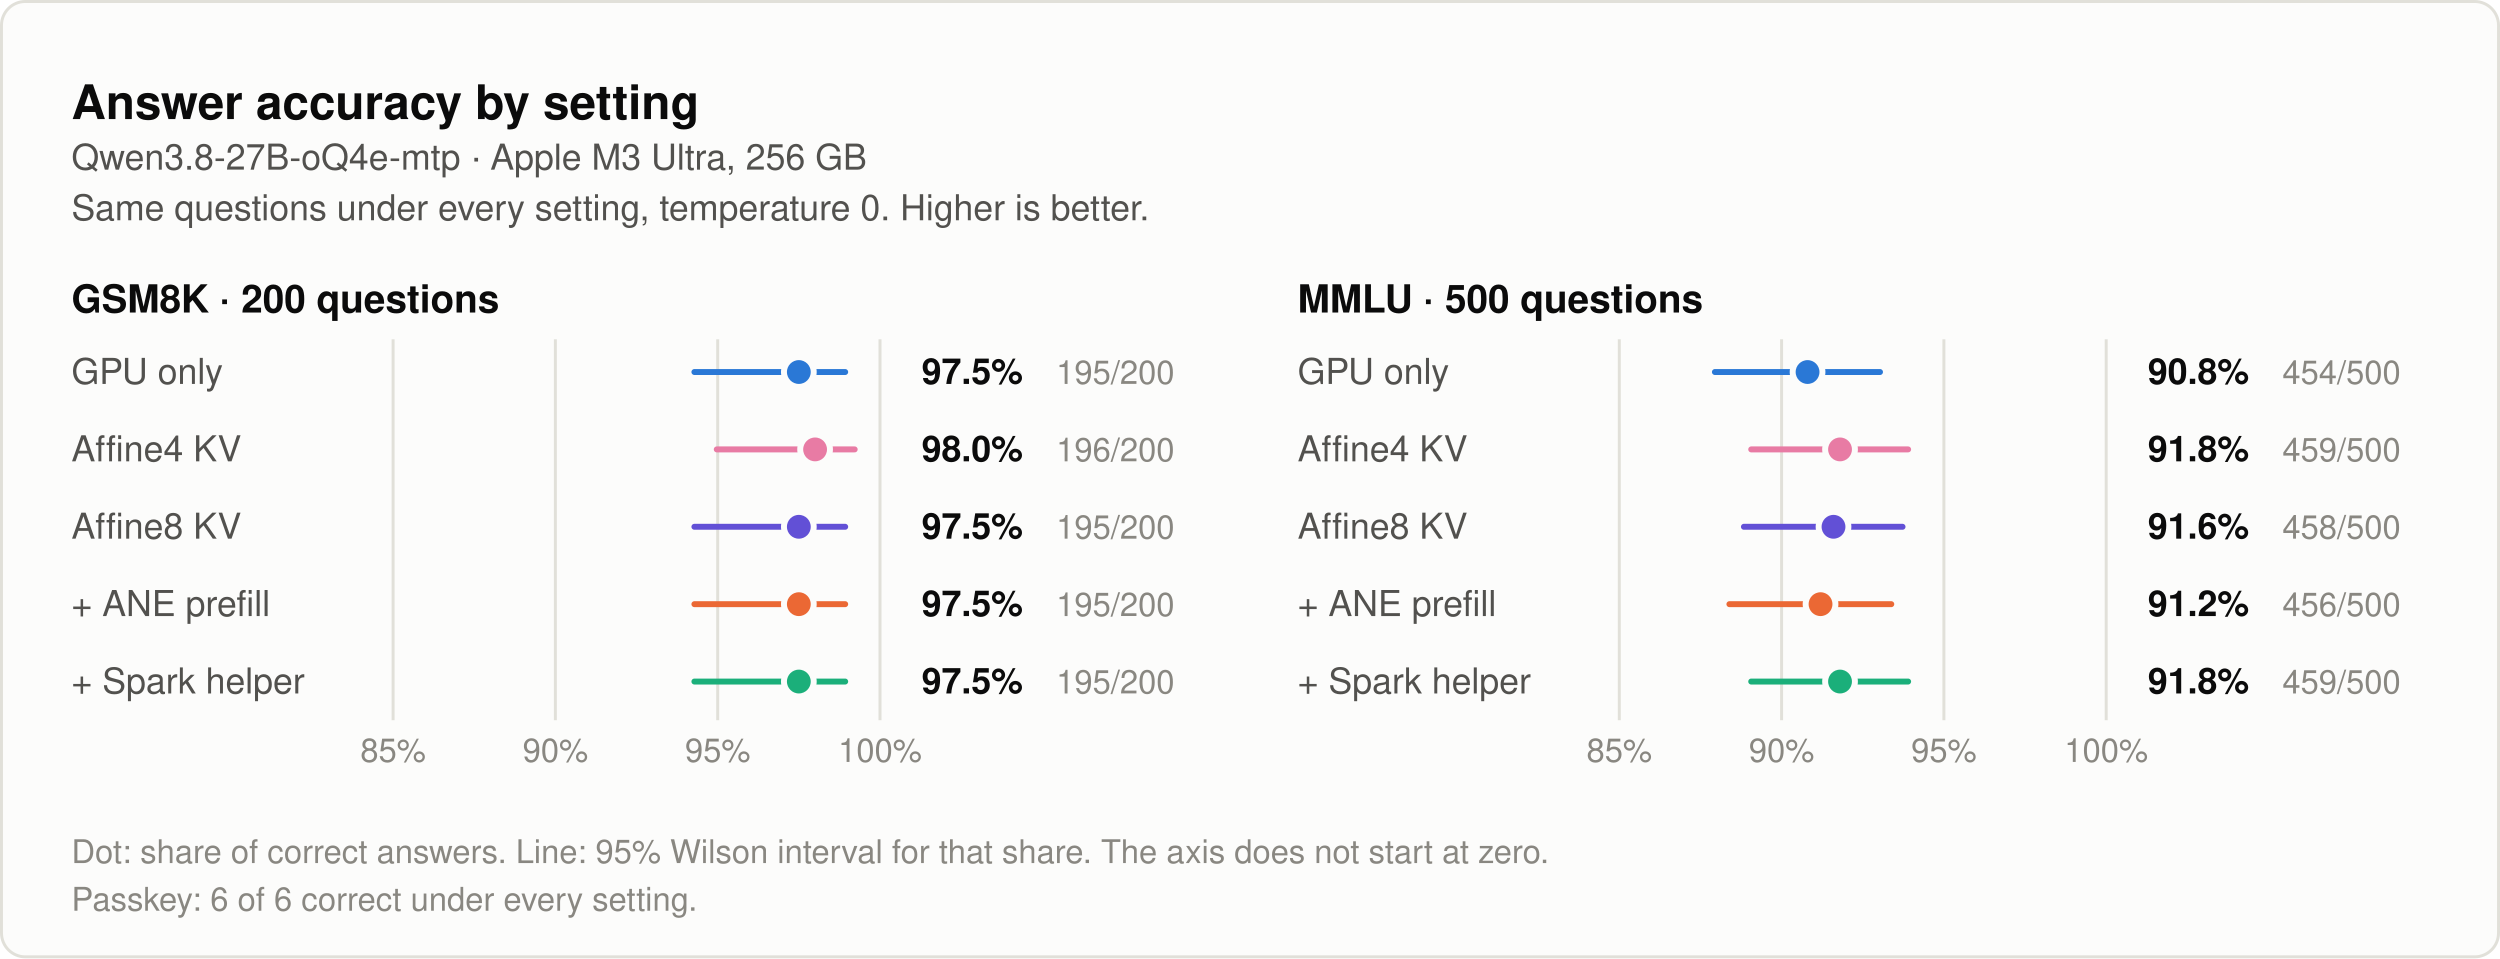
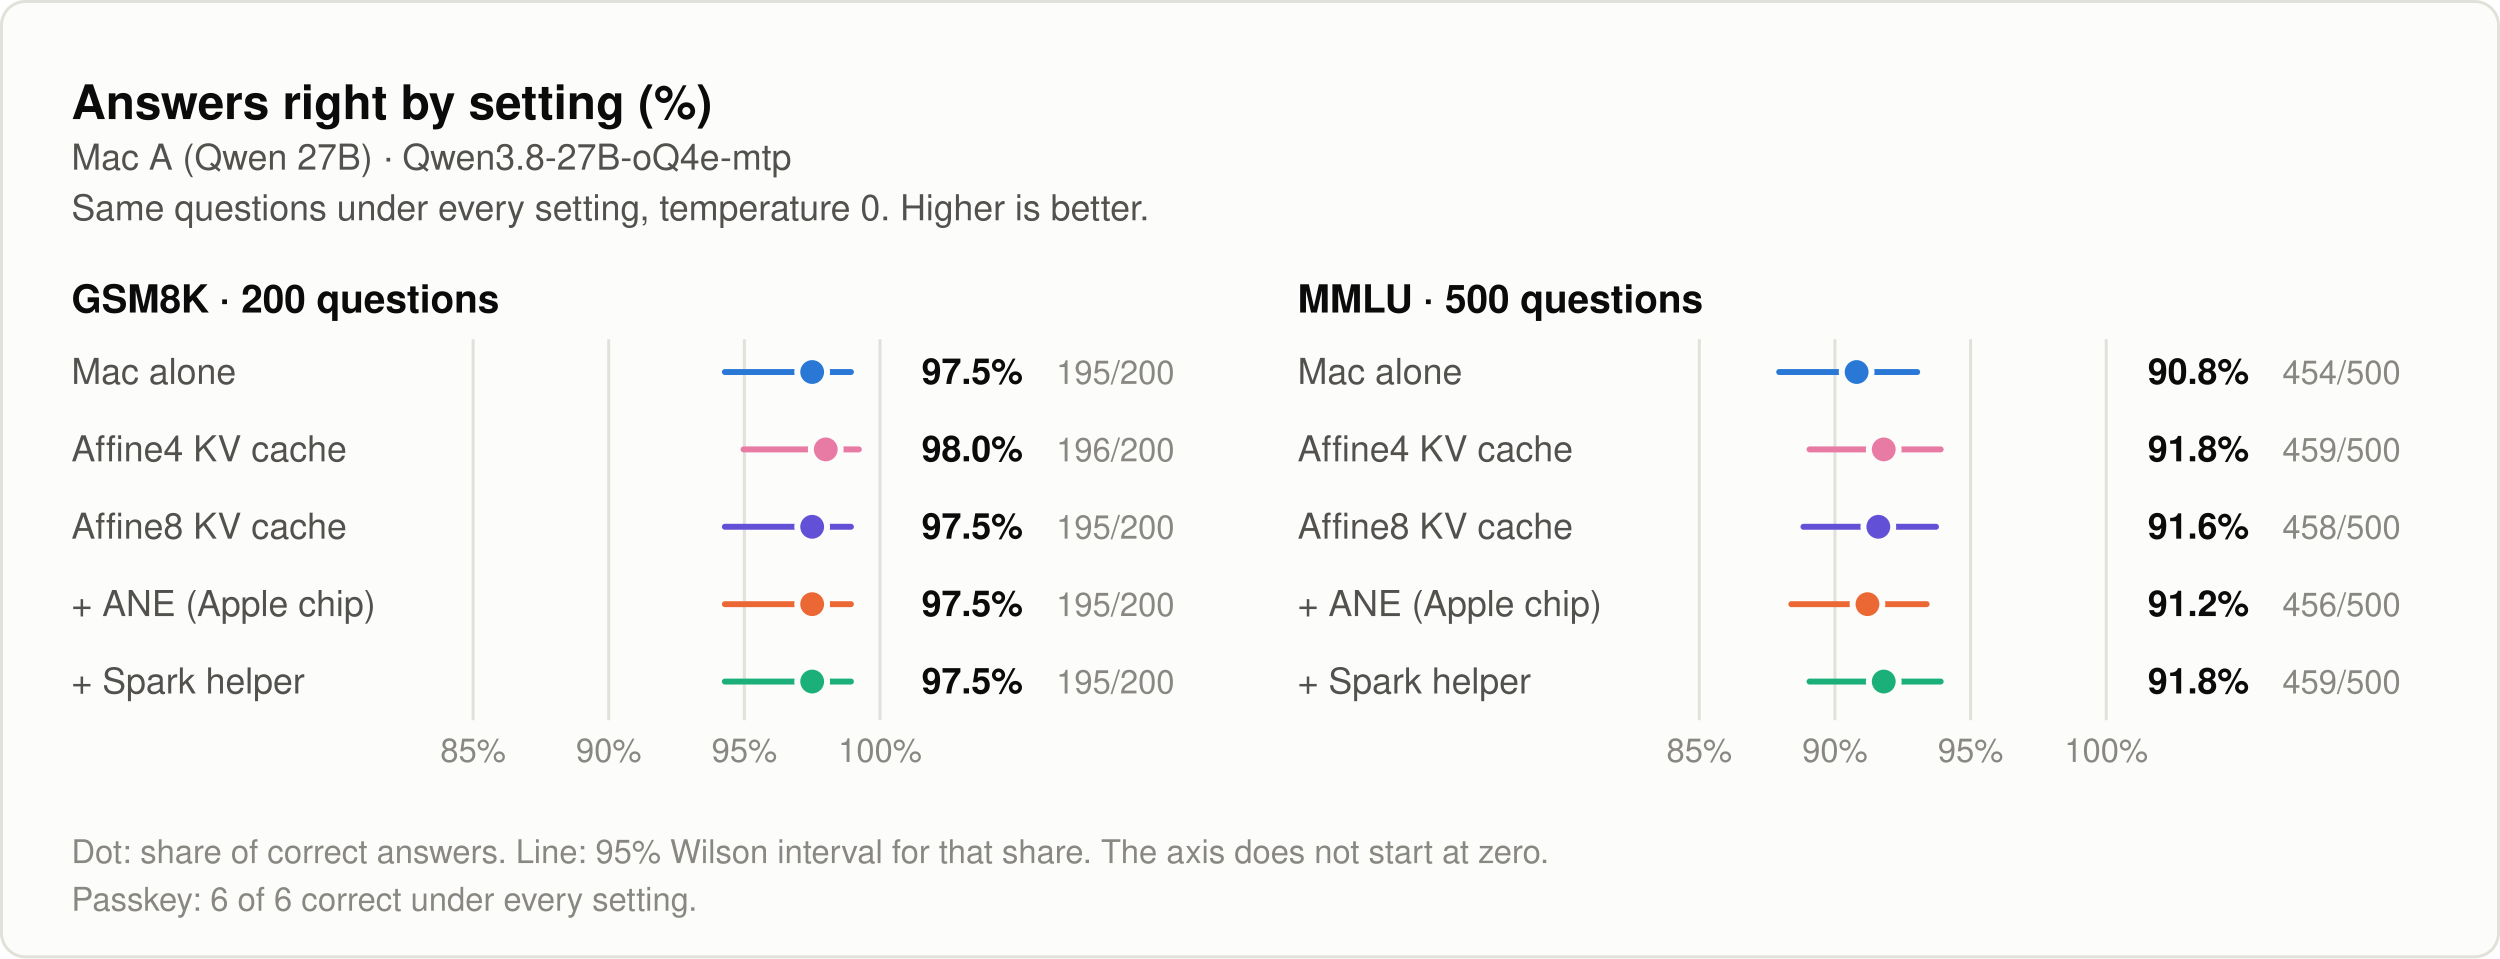
- <svg xmlns="http://www.w3.org/2000/svg" width="840" height="322" viewBox="0 0 840 322" role="img" aria-label="Answer accuracy by setting Qwen3.8-27B-oQ4e-mtp · Apple M3 Ultra, 256 GB Same questions under every setting, temperature 0. Higher is better." font-family="system-ui, -apple-system, 'Segoe UI', Helvetica, Arial, sans-serif">
+ <svg xmlns="http://www.w3.org/2000/svg" width="840" height="322" viewBox="0 0 840 322" role="img" aria-label="Answers right by setting (%) Mac A (Qwen 27B) · Qwen3.8-27B-oQ4e-mtp Same questions under every setting, temperature 0. Higher is better." font-family="system-ui, -apple-system, 'Segoe UI', Helvetica, Arial, sans-serif">
  <rect x="0.5" y="0.5" width="839" height="321" fill="#fcfcfb" rx="8" stroke="#e1e0d9" stroke-width="1" />
-   <text x="24" y="40" font-size="16" fill="#0b0b0b" font-weight="600">Answer accuracy by setting</text>
-   <text x="24" y="57" font-size="12" fill="#52514e">Qwen3.8-27B-oQ4e-mtp · Apple M3 Ultra, 256 GB</text>
+   <text x="24" y="40" font-size="16" fill="#0b0b0b" font-weight="600">Answers right by setting (%)</text>
+   <text x="24" y="57" font-size="12" fill="#52514e">Mac A (Qwen 27B) · Qwen3.8-27B-oQ4e-mtp</text>
  <text x="24" y="74" font-size="12" fill="#52514e">Same questions under every setting, temperature 0. Higher is better.</text>
  <text x="24" y="105" font-size="13" fill="#0b0b0b" font-weight="600">GSM8K · 200 questions</text>
-   <line x1="132.08" y1="114" x2="132.08" y2="242" stroke="#e1e0d9" stroke-width="1" />
-   <text x="132.08" y="256" font-size="11" fill="#898781" text-anchor="middle">85%</text>
-   <line x1="186.61" y1="114" x2="186.61" y2="242" stroke="#e1e0d9" stroke-width="1" />
-   <text x="186.61" y="256" font-size="11" fill="#898781" text-anchor="middle">90%</text>
-   <line x1="241.15" y1="114" x2="241.15" y2="242" stroke="#e1e0d9" stroke-width="1" />
-   <text x="241.15" y="256" font-size="11" fill="#898781" text-anchor="middle">95%</text>
+   <line x1="158.96" y1="114" x2="158.96" y2="242" stroke="#e1e0d9" stroke-width="1" />
+   <text x="158.96" y="256" font-size="11" fill="#898781" text-anchor="middle">85%</text>
+   <line x1="204.53" y1="114" x2="204.53" y2="242" stroke="#e1e0d9" stroke-width="1" />
+   <text x="204.53" y="256" font-size="11" fill="#898781" text-anchor="middle">90%</text>
+   <line x1="250.11" y1="114" x2="250.11" y2="242" stroke="#e1e0d9" stroke-width="1" />
+   <text x="250.11" y="256" font-size="11" fill="#898781" text-anchor="middle">95%</text>
  <line x1="295.68" y1="114" x2="295.68" y2="242" stroke="#e1e0d9" stroke-width="1" />
  <text x="295.68" y="256" font-size="11" fill="#898781" text-anchor="middle">100%</text>
-   <text x="24" y="129" font-size="12" fill="#52514e">GPU only</text>
-   <line x1="233.32" y1="125" x2="283.98" y2="125" stroke="#2a78d6" stroke-width="2" stroke-linecap="round" />
-   <circle cx="268.41" cy="125" r="5" fill="#2a78d6" stroke="#fcfcfb" stroke-width="2" />
+   <text x="24" y="129" font-size="12" fill="#52514e">Mac alone</text>
+   <line x1="243.56" y1="125" x2="285.9" y2="125" stroke="#2a78d6" stroke-width="2" stroke-linecap="round" />
+   <circle cx="272.89" cy="125" r="5" fill="#2a78d6" stroke="#fcfcfb" stroke-width="2" />
  <text x="309.68" y="129" font-size="12" fill="#0b0b0b" font-weight="600">97.5%</text>
  <text x="354.88" y="129" font-size="11" fill="#898781">195/200</text>
-   <text x="24" y="155" font-size="12" fill="#52514e">Affine4 KV</text>
-   <line x1="240.83" y1="151" x2="287.17" y2="151" stroke="#e87ba4" stroke-width="2" stroke-linecap="round" />
-   <circle cx="273.87" cy="151" r="5" fill="#e87ba4" stroke="#fcfcfb" stroke-width="2" />
+   <text x="24" y="155" font-size="12" fill="#52514e">Affine4 KV cache</text>
+   <line x1="249.84" y1="151" x2="288.57" y2="151" stroke="#e87ba4" stroke-width="2" stroke-linecap="round" />
+   <circle cx="277.45" cy="151" r="5" fill="#e87ba4" stroke="#fcfcfb" stroke-width="2" />
  <text x="309.68" y="155" font-size="12" fill="#0b0b0b" font-weight="600">98.0%</text>
  <text x="354.88" y="155" font-size="11" fill="#898781">196/200</text>
-   <text x="24" y="181" font-size="12" fill="#52514e">Affine8 KV</text>
-   <line x1="233.32" y1="177" x2="283.98" y2="177" stroke="#6250d6" stroke-width="2" stroke-linecap="round" />
-   <circle cx="268.41" cy="177" r="5" fill="#6250d6" stroke="#fcfcfb" stroke-width="2" />
+   <text x="24" y="181" font-size="12" fill="#52514e">Affine8 KV cache</text>
+   <line x1="243.56" y1="177" x2="285.9" y2="177" stroke="#6250d6" stroke-width="2" stroke-linecap="round" />
+   <circle cx="272.89" cy="177" r="5" fill="#6250d6" stroke="#fcfcfb" stroke-width="2" />
  <text x="309.68" y="181" font-size="12" fill="#0b0b0b" font-weight="600">97.5%</text>
  <text x="354.88" y="181" font-size="11" fill="#898781">195/200</text>
-   <text x="24" y="207" font-size="12" fill="#52514e">+ ANE prefill</text>
-   <line x1="233.32" y1="203" x2="283.98" y2="203" stroke="#eb6834" stroke-width="2" stroke-linecap="round" />
-   <circle cx="268.41" cy="203" r="5" fill="#eb6834" stroke="#fcfcfb" stroke-width="2" />
+   <text x="24" y="207" font-size="12" fill="#52514e">+ ANE (Apple chip)</text>
+   <line x1="243.56" y1="203" x2="285.9" y2="203" stroke="#eb6834" stroke-width="2" stroke-linecap="round" />
+   <circle cx="272.89" cy="203" r="5" fill="#eb6834" stroke="#fcfcfb" stroke-width="2" />
  <text x="309.68" y="207" font-size="12" fill="#0b0b0b" font-weight="600">97.5%</text>
  <text x="354.88" y="207" font-size="11" fill="#898781">195/200</text>
  <text x="24" y="233" font-size="12" fill="#52514e">+ Spark helper</text>
-   <line x1="233.32" y1="229" x2="283.98" y2="229" stroke="#1baf7a" stroke-width="2" stroke-linecap="round" />
-   <circle cx="268.41" cy="229" r="5" fill="#1baf7a" stroke="#fcfcfb" stroke-width="2" />
+   <line x1="243.56" y1="229" x2="285.9" y2="229" stroke="#1baf7a" stroke-width="2" stroke-linecap="round" />
+   <circle cx="272.89" cy="229" r="5" fill="#1baf7a" stroke="#fcfcfb" stroke-width="2" />
  <text x="309.68" y="233" font-size="12" fill="#0b0b0b" font-weight="600">97.5%</text>
  <text x="354.88" y="233" font-size="11" fill="#898781">195/200</text>
  <text x="436" y="105" font-size="13" fill="#0b0b0b" font-weight="600">MMLU · 500 questions</text>
-   <line x1="544.08" y1="114" x2="544.08" y2="242" stroke="#e1e0d9" stroke-width="1" />
-   <text x="544.08" y="256" font-size="11" fill="#898781" text-anchor="middle">85%</text>
-   <line x1="598.61" y1="114" x2="598.61" y2="242" stroke="#e1e0d9" stroke-width="1" />
-   <text x="598.61" y="256" font-size="11" fill="#898781" text-anchor="middle">90%</text>
-   <line x1="653.15" y1="114" x2="653.15" y2="242" stroke="#e1e0d9" stroke-width="1" />
-   <text x="653.15" y="256" font-size="11" fill="#898781" text-anchor="middle">95%</text>
+   <line x1="570.96" y1="114" x2="570.96" y2="242" stroke="#e1e0d9" stroke-width="1" />
+   <text x="570.96" y="256" font-size="11" fill="#898781" text-anchor="middle">85%</text>
+   <line x1="616.53" y1="114" x2="616.53" y2="242" stroke="#e1e0d9" stroke-width="1" />
+   <text x="616.53" y="256" font-size="11" fill="#898781" text-anchor="middle">90%</text>
+   <line x1="662.11" y1="114" x2="662.11" y2="242" stroke="#e1e0d9" stroke-width="1" />
+   <text x="662.11" y="256" font-size="11" fill="#898781" text-anchor="middle">95%</text>
  <line x1="707.68" y1="114" x2="707.68" y2="242" stroke="#e1e0d9" stroke-width="1" />
  <text x="707.68" y="256" font-size="11" fill="#898781" text-anchor="middle">100%</text>
-   <text x="436" y="129" font-size="12" fill="#52514e">GPU only</text>
-   <line x1="576.21" y1="125" x2="631.68" y2="125" stroke="#2a78d6" stroke-width="2" stroke-linecap="round" />
-   <circle cx="607.34" cy="125" r="5" fill="#2a78d6" stroke="#fcfcfb" stroke-width="2" />
+   <text x="436" y="129" font-size="12" fill="#52514e">Mac alone</text>
+   <line x1="597.81" y1="125" x2="644.17" y2="125" stroke="#2a78d6" stroke-width="2" stroke-linecap="round" />
+   <circle cx="623.83" cy="125" r="5" fill="#2a78d6" stroke="#fcfcfb" stroke-width="2" />
  <text x="721.68" y="129" font-size="12" fill="#0b0b0b" font-weight="600">90.8%</text>
  <text x="766.88" y="129" font-size="11" fill="#898781">454/500</text>
-   <text x="436" y="155" font-size="12" fill="#52514e">Affine4 KV</text>
-   <line x1="588.41" y1="151" x2="641.13" y2="151" stroke="#e87ba4" stroke-width="2" stroke-linecap="round" />
-   <circle cx="618.25" cy="151" r="5" fill="#e87ba4" stroke="#fcfcfb" stroke-width="2" />
+   <text x="436" y="155" font-size="12" fill="#52514e">Affine4 KV cache</text>
+   <line x1="608.01" y1="151" x2="652.06" y2="151" stroke="#e87ba4" stroke-width="2" stroke-linecap="round" />
+   <circle cx="632.94" cy="151" r="5" fill="#e87ba4" stroke="#fcfcfb" stroke-width="2" />
  <text x="721.68" y="155" font-size="12" fill="#0b0b0b" font-weight="600">91.8%</text>
  <text x="766.88" y="155" font-size="11" fill="#898781">459/500</text>
-   <text x="436" y="181" font-size="12" fill="#52514e">Affine8 KV</text>
-   <line x1="585.96" y1="177" x2="639.25" y2="177" stroke="#6250d6" stroke-width="2" stroke-linecap="round" />
-   <circle cx="616.06" cy="177" r="5" fill="#6250d6" stroke="#fcfcfb" stroke-width="2" />
+   <text x="436" y="181" font-size="12" fill="#52514e">Affine8 KV cache</text>
+   <line x1="605.96" y1="177" x2="650.49" y2="177" stroke="#6250d6" stroke-width="2" stroke-linecap="round" />
+   <circle cx="631.12" cy="177" r="5" fill="#6250d6" stroke="#fcfcfb" stroke-width="2" />
  <text x="721.68" y="181" font-size="12" fill="#0b0b0b" font-weight="600">91.6%</text>
  <text x="766.88" y="181" font-size="11" fill="#898781">458/500</text>
-   <text x="436" y="207" font-size="12" fill="#52514e">+ ANE prefill</text>
-   <line x1="581.08" y1="203" x2="635.47" y2="203" stroke="#eb6834" stroke-width="2" stroke-linecap="round" />
-   <circle cx="611.7" cy="203" r="5" fill="#eb6834" stroke="#fcfcfb" stroke-width="2" />
+   <text x="436" y="207" font-size="12" fill="#52514e">+ ANE (Apple chip)</text>
+   <line x1="601.88" y1="203" x2="647.34" y2="203" stroke="#eb6834" stroke-width="2" stroke-linecap="round" />
+   <circle cx="627.47" cy="203" r="5" fill="#eb6834" stroke="#fcfcfb" stroke-width="2" />
  <text x="721.68" y="207" font-size="12" fill="#0b0b0b" font-weight="600">91.2%</text>
  <text x="766.88" y="207" font-size="11" fill="#898781">456/500</text>
  <text x="436" y="233" font-size="12" fill="#52514e">+ Spark helper</text>
-   <line x1="588.41" y1="229" x2="641.13" y2="229" stroke="#1baf7a" stroke-width="2" stroke-linecap="round" />
-   <circle cx="618.25" cy="229" r="5" fill="#1baf7a" stroke="#fcfcfb" stroke-width="2" />
+   <line x1="608.01" y1="229" x2="652.06" y2="229" stroke="#1baf7a" stroke-width="2" stroke-linecap="round" />
+   <circle cx="632.94" cy="229" r="5" fill="#1baf7a" stroke="#fcfcfb" stroke-width="2" />
  <text x="721.68" y="233" font-size="12" fill="#0b0b0b" font-weight="600">91.8%</text>
  <text x="766.88" y="233" font-size="11" fill="#898781">459/500</text>
  <text x="24" y="290" font-size="11" fill="#898781">Dot: share of correct answers. Line: 95% Wilson interval for that share. The axis does not start at zero.</text>
  <text x="24" y="306" font-size="11" fill="#898781">Passkey: 6 of 6 correct under every setting.</text>
</svg>
